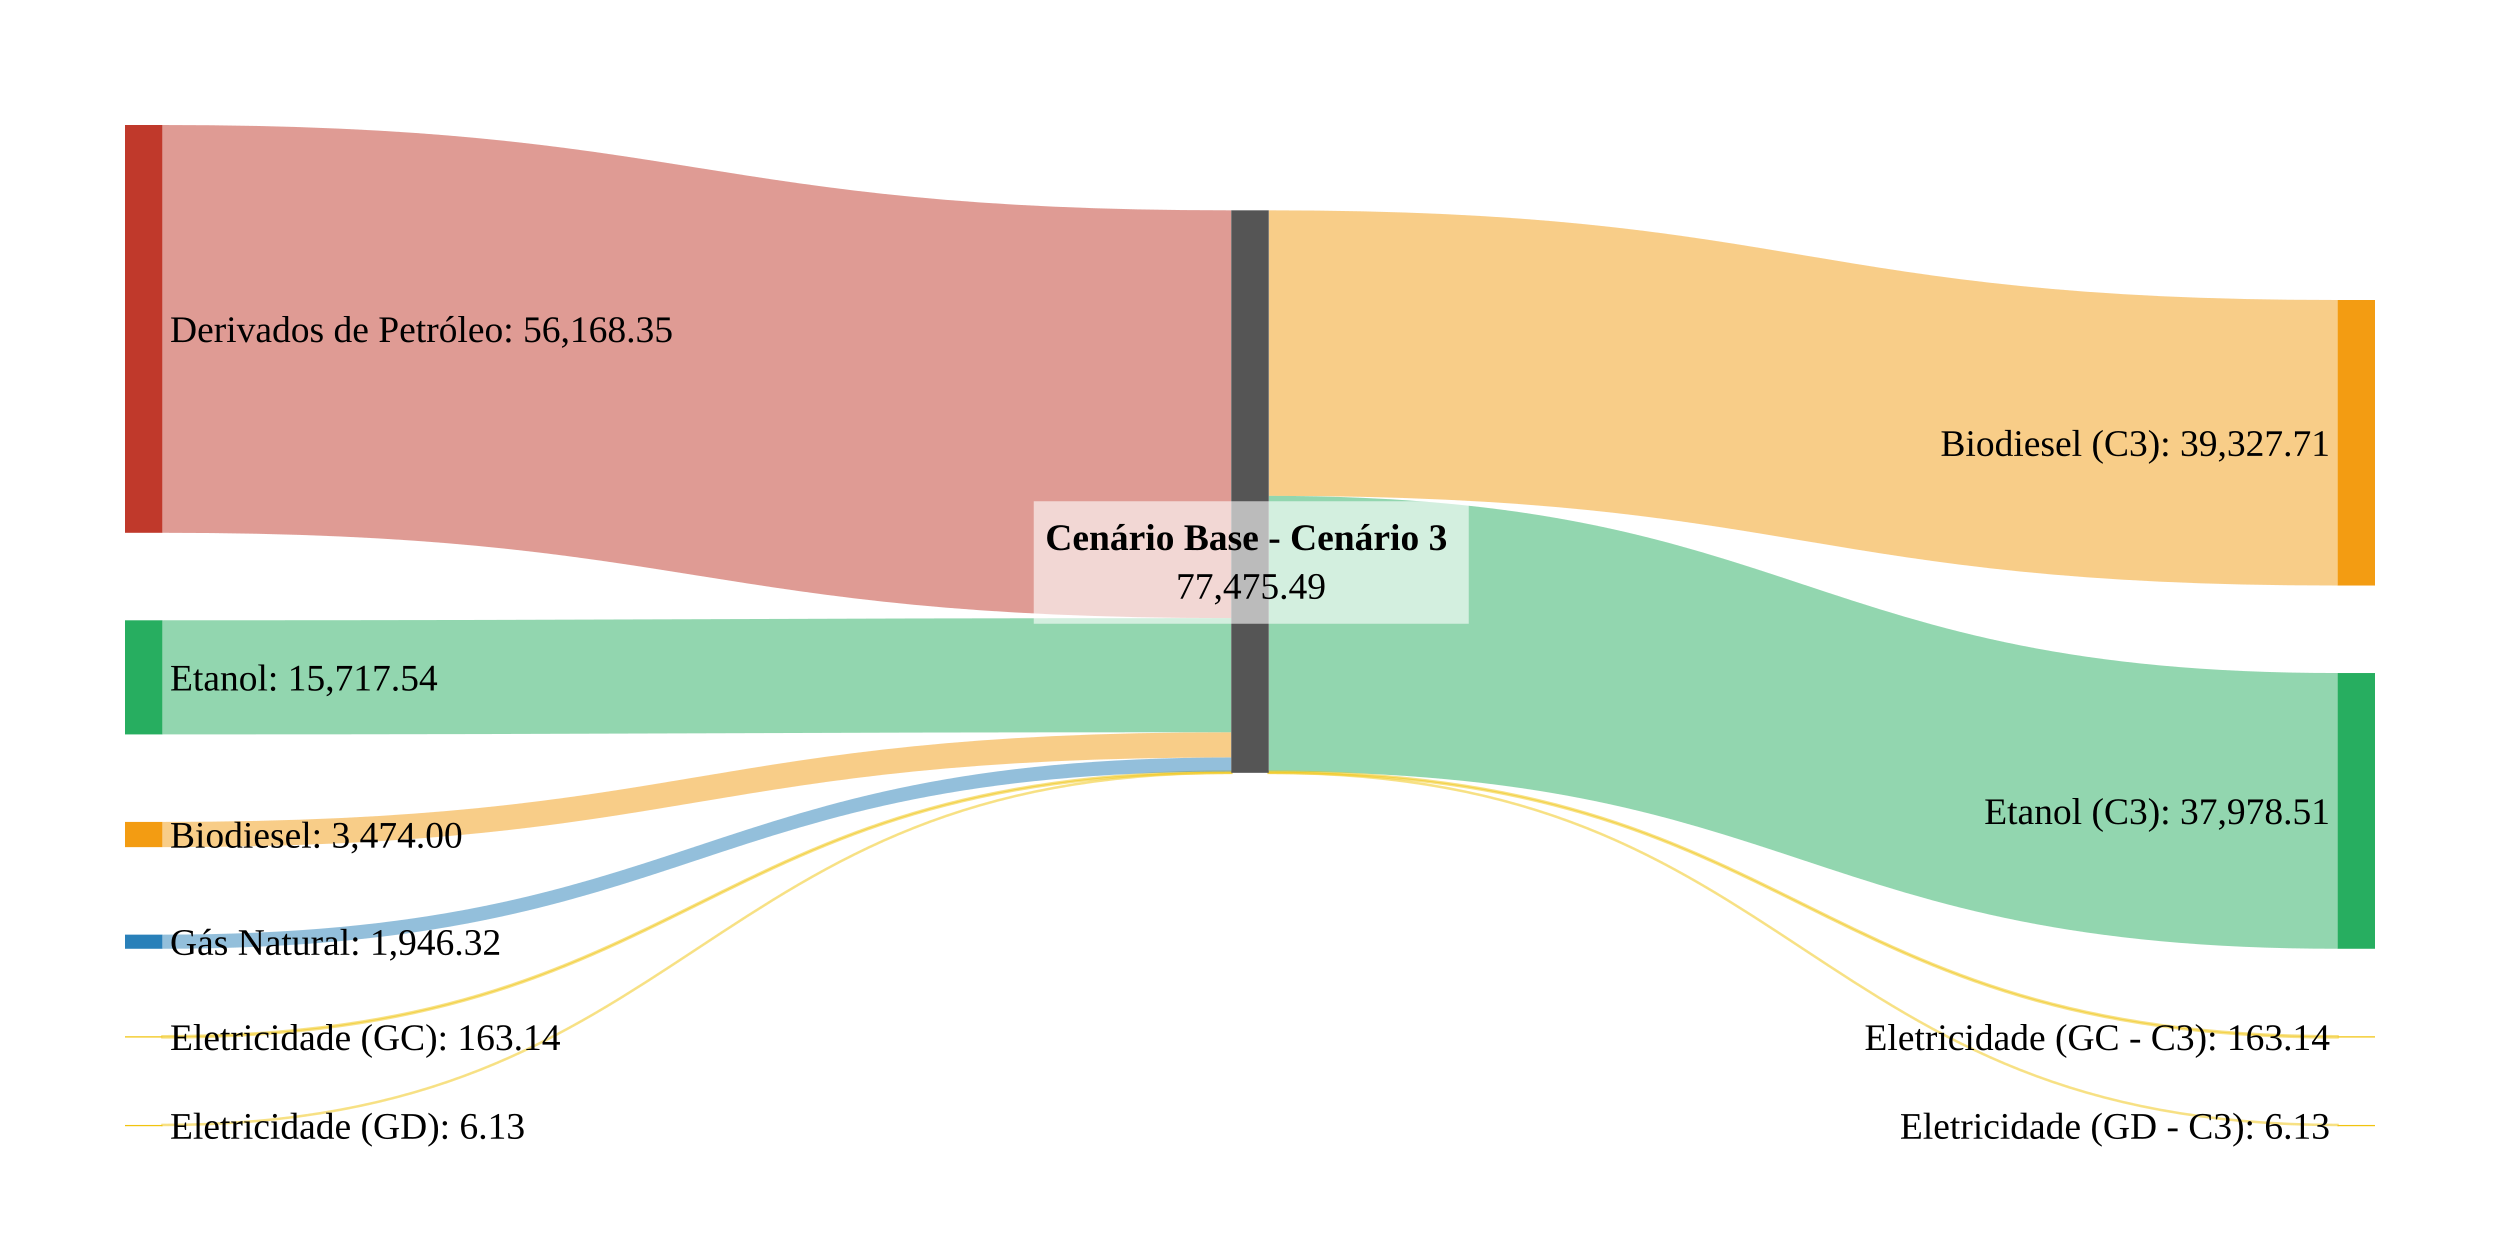
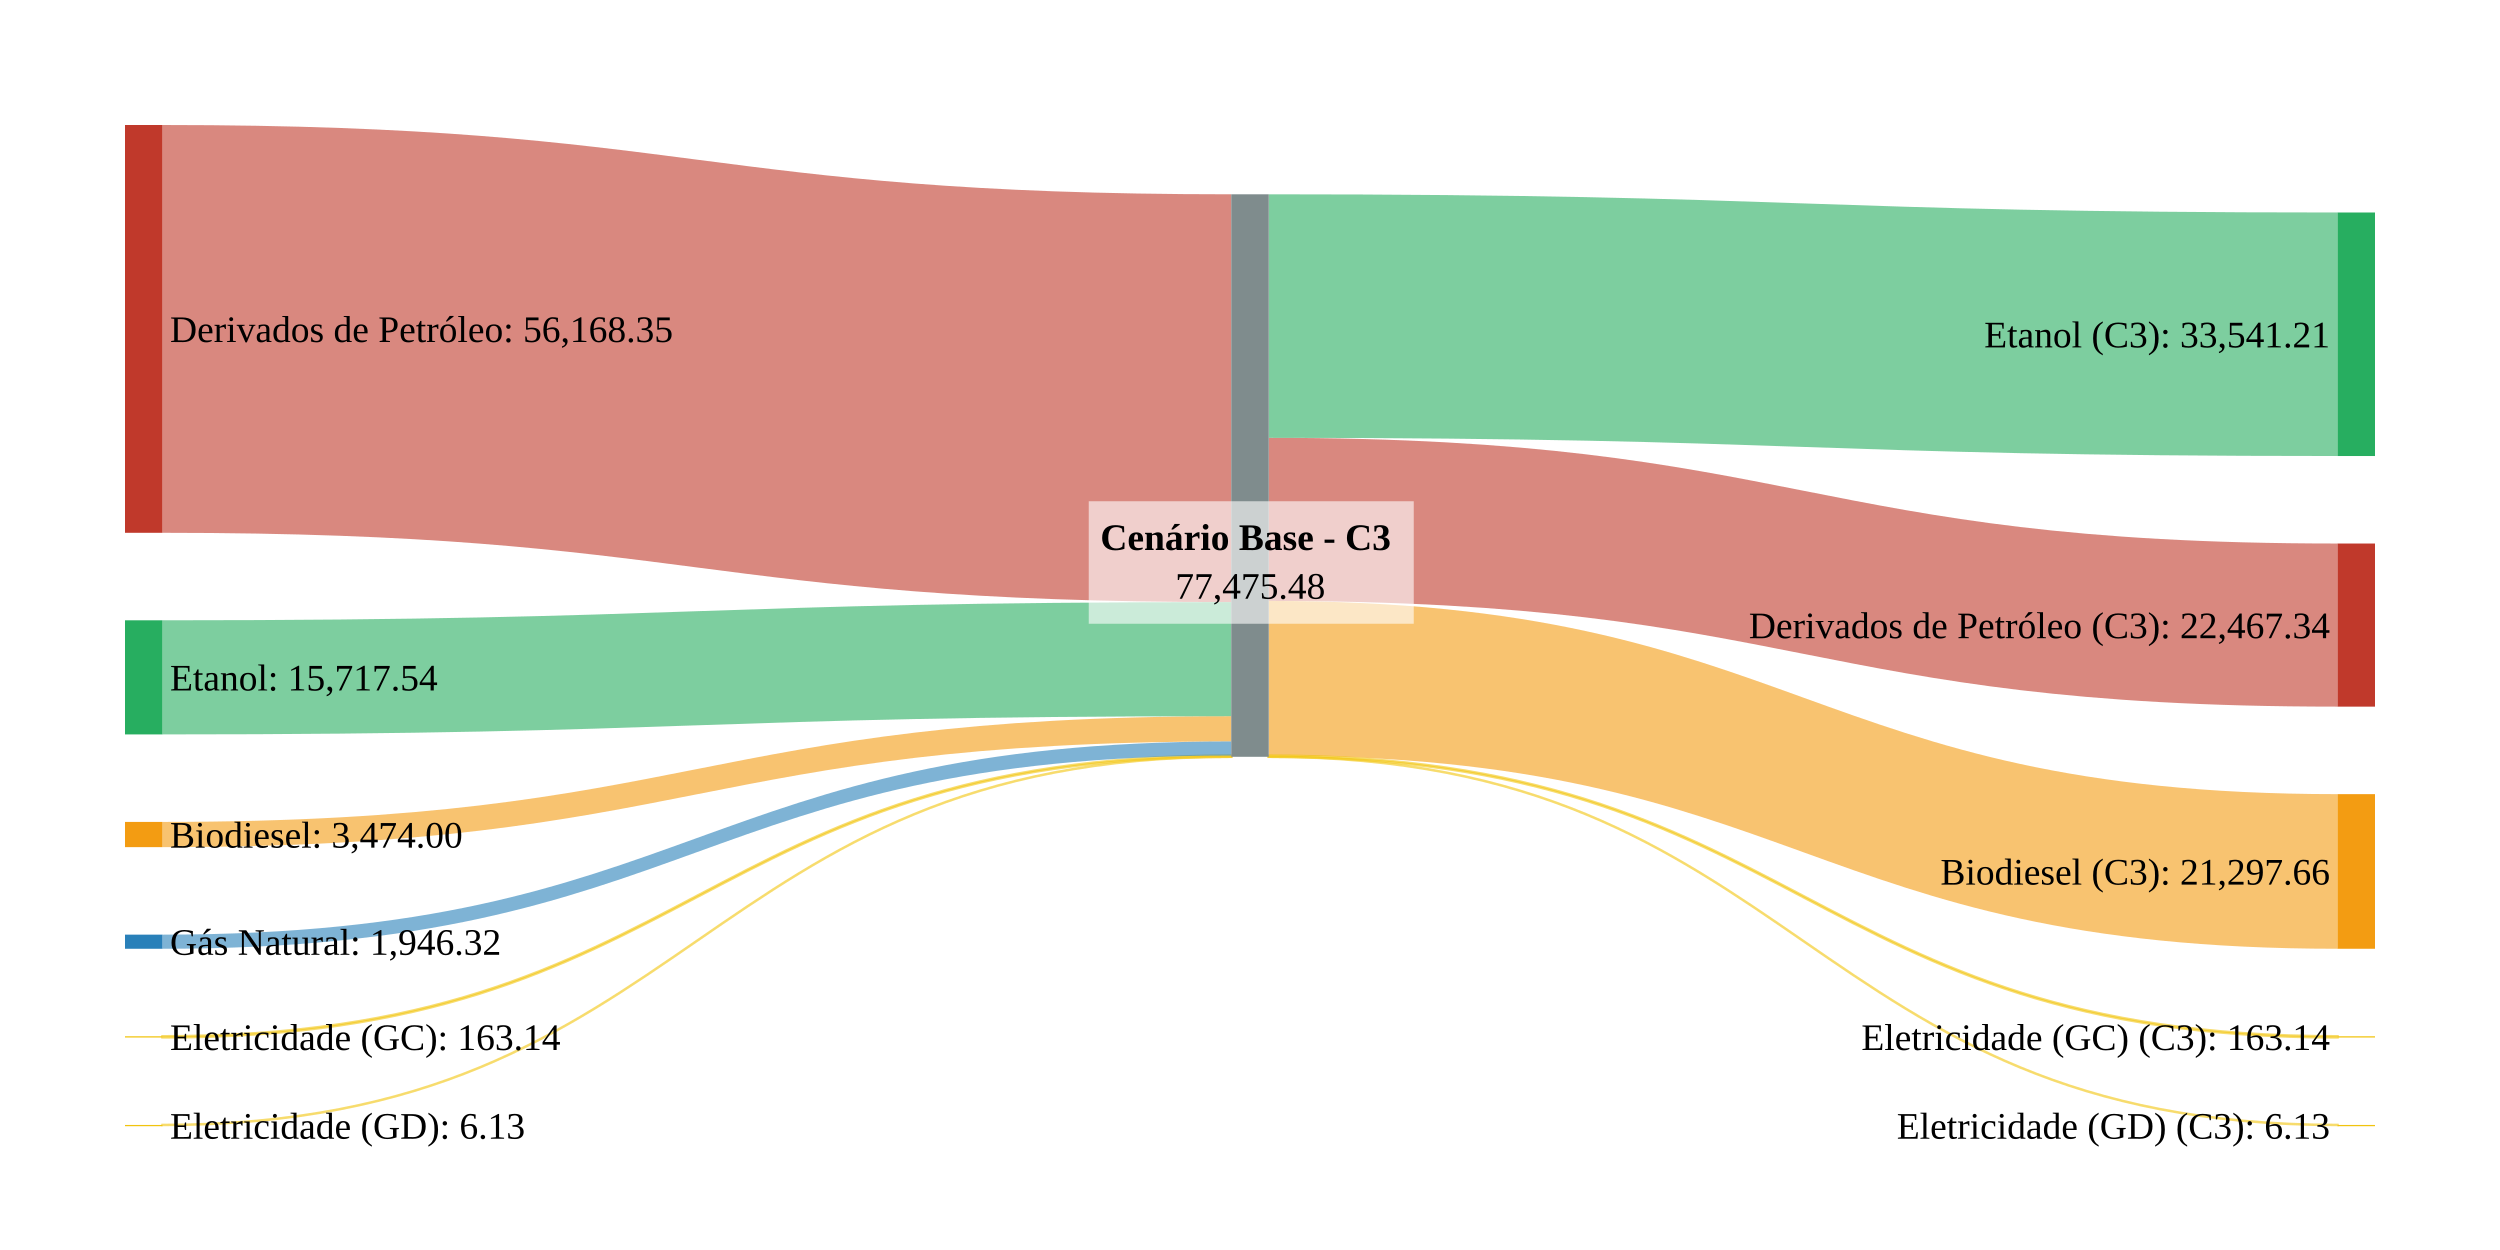
<svg xmlns="http://www.w3.org/2000/svg" class="main-svg" width="1000" height="500" style="" viewBox="0 0 1000 500">
  <rect x="0" y="0" width="1000" height="500" style="fill: rgb(255, 255, 255); fill-opacity: 1;" />
-   <defs id="defs-64975b">
+   <defs id="defs-02fd62">
    <g class="clips" />
    <g class="gradients" />
    <g class="patterns" />
  </defs>
  <g class="bglayer" />
  <g class="layer-below">
    <g class="imagelayer" />
    <g class="shapelayer" />
  </g>
  <g class="cartesianlayer" />
  <g class="polarlayer" />
  <g class="smithlayer" />
  <g class="ternarylayer" />
  <g class="geolayer" />
  <g class="funnelarealayer" />
  <g class="pielayer" />
  <g class="iciclelayer" />
  <g class="treemaplayer" />
  <g class="sunburstlayer" />
  <g class="glimages" />
  <g class="sankey" transform="translate(50,50)matrix(1 0 0 1 0 0)" style="box-sizing: content-box; position: absolute; left: 0px; shape-rendering: geometricprecision; pointer-events: none;">
    <g class="sankey-links" style="fill: none;">
-       <path class="sankey-link" d="M15,2.4158453015843406e-13C228.75,2.4158453015843406e-13 228.75,34.132 442.5,34.132L442.5,197.253C228.75,197.253 228.75,163.121 15,163.121Z" style="stroke: rgb(68, 68, 68); stroke-opacity: 1; fill: rgb(192, 57, 43); fill-opacity: 0.5; stroke-width: 0; opacity: 1;" />
-       <path class="sankey-link" d="M15,278.767C228.75,278.767 228.75,242.899 442.5,242.899L442.5,252.988C228.75,252.988 228.75,288.856 15,288.856Z" style="stroke: rgb(68, 68, 68); stroke-opacity: 1; fill: rgb(243, 156, 18); fill-opacity: 0.5; stroke-width: 0; opacity: 1;" />
-       <path class="sankey-link" d="M15,198.121C228.75,198.121 228.75,197.253 442.5,197.253L442.5,242.899C228.75,242.899 228.75,243.767 15,243.767Z" style="stroke: rgb(68, 68, 68); stroke-opacity: 1; fill: rgb(39, 174, 96); fill-opacity: 0.5; stroke-width: 0; opacity: 1;" />
-       <path class="sankey-link" d="M15,364.508C228.75,364.508 228.75,258.64 442.5,258.64L442.5,259.114C228.75,259.114 228.75,364.982 15,364.982Z" style="stroke: rgb(241, 196, 15); stroke-opacity: 0.5; fill: rgb(241, 196, 15); fill-opacity: 0.5; stroke-width: 1; opacity: 1;" />
-       <path class="sankey-link" d="M15,399.982C228.75,399.982 228.75,259.114 442.5,259.114L442.5,259.132C228.75,259.132 228.75,400 15,400Z" style="stroke: rgb(241, 196, 15); stroke-opacity: 0.5; fill: rgb(241, 196, 15); fill-opacity: 0.5; stroke-width: 1; opacity: 1;" />
-       <path class="sankey-link" d="M15,323.856C228.75,323.856 228.75,252.988 442.5,252.988L442.5,258.64C228.75,258.64 228.75,329.508 15,329.508Z" style="stroke: rgb(68, 68, 68); stroke-opacity: 1; fill: rgb(41, 128, 185); fill-opacity: 0.5; stroke-width: 0; opacity: 1;" />
-       <path class="sankey-link" d="M457.5,34.132C671.25,34.132 671.25,70 885,70L885,184.213C671.25,184.213 671.25,148.345 457.5,148.345Z" style="stroke: rgb(68, 68, 68); stroke-opacity: 1; fill: rgb(243, 156, 18); fill-opacity: 0.5; stroke-width: 0; opacity: 1;" />
-       <path class="sankey-link" d="M457.5,148.345C671.25,148.345 671.25,219.213 885,219.213L885,329.508C671.25,329.508 671.25,258.64 457.5,258.64Z" style="stroke: rgb(68, 68, 68); stroke-opacity: 1; fill: rgb(39, 174, 96); fill-opacity: 0.5; stroke-width: 0; opacity: 1;" />
-       <path class="sankey-link" d="M457.5,258.64C671.25,258.64 671.25,364.508 885,364.508L885,364.982C671.25,364.982 671.25,259.114 457.5,259.114Z" style="stroke: rgb(241, 196, 15); stroke-opacity: 0.5; fill: rgb(241, 196, 15); fill-opacity: 0.5; stroke-width: 1; opacity: 1;" />
-       <path class="sankey-link" d="M457.5,259.114C671.25,259.114 671.25,399.982 885,399.982L885,400C671.25,400 671.25,259.132 457.5,259.132Z" style="stroke: rgb(241, 196, 15); stroke-opacity: 0.5; fill: rgb(241, 196, 15); fill-opacity: 0.5; stroke-width: 1; opacity: 1;" />
+       <path class="sankey-link" d="M15,0C228.75,0 228.75,27.721 442.5,27.721L442.5,190.842C228.75,190.842 228.75,163.121 15,163.121Z" style="stroke: rgb(68, 68, 68); stroke-opacity: 1; fill: rgb(192, 57, 43); fill-opacity: 0.6; stroke-width: 0; opacity: 1;" />
+       <path class="sankey-link" d="M15,278.767C228.75,278.767 228.75,236.488 442.5,236.488L442.5,246.577C228.75,246.577 228.75,288.856 15,288.856Z" style="stroke: rgb(68, 68, 68); stroke-opacity: 1; fill: rgb(243, 156, 18); fill-opacity: 0.6; stroke-width: 0; opacity: 1;" />
+       <path class="sankey-link" d="M15,198.121C228.75,198.121 228.75,190.842 442.5,190.842L442.5,236.488C228.75,236.488 228.75,243.767 15,243.767Z" style="stroke: rgb(68, 68, 68); stroke-opacity: 1; fill: rgb(39, 174, 96); fill-opacity: 0.6; stroke-width: 0; opacity: 1;" />
+       <path class="sankey-link" d="M15,364.508C228.75,364.508 228.75,252.229 442.5,252.229L442.5,252.703C228.75,252.703 228.75,364.982 15,364.982Z" style="stroke: rgb(241, 196, 15); stroke-opacity: 0.6; fill: rgb(241, 196, 15); fill-opacity: 0.6; stroke-width: 1; opacity: 1;" />
+       <path class="sankey-link" d="M15,399.982C228.75,399.982 228.75,252.703 442.5,252.703L442.5,252.721C228.75,252.721 228.75,400 15,400Z" style="stroke: rgb(241, 196, 15); stroke-opacity: 0.6; fill: rgb(241, 196, 15); fill-opacity: 0.6; stroke-width: 1; opacity: 1;" />
+       <path class="sankey-link" d="M15,323.856C228.75,323.856 228.75,246.577 442.5,246.577L442.5,252.229C228.75,252.229 228.75,329.508 15,329.508Z" style="stroke: rgb(68, 68, 68); stroke-opacity: 1; fill: rgb(41, 128, 185); fill-opacity: 0.6; stroke-width: 0; opacity: 1;" />
+       <path class="sankey-link" d="M457.5,125.129C671.25,125.129 671.25,167.409 885,167.409L885,232.657C671.25,232.657 671.25,190.378 457.5,190.378Z" style="stroke: rgb(68, 68, 68); stroke-opacity: 1; fill: rgb(192, 57, 43); fill-opacity: 0.6; stroke-width: 0; opacity: 1;" />
+       <path class="sankey-link" d="M457.5,190.378C671.25,190.378 671.25,267.657 885,267.657L885,329.508C671.25,329.508 671.25,252.229 457.5,252.229Z" style="stroke: rgb(68, 68, 68); stroke-opacity: 1; fill: rgb(243, 156, 18); fill-opacity: 0.6; stroke-width: 0; opacity: 1;" />
+       <path class="sankey-link" d="M457.5,27.721C671.25,27.721 671.25,35 885,35L885,132.409C671.25,132.409 671.25,125.129 457.5,125.129Z" style="stroke: rgb(68, 68, 68); stroke-opacity: 1; fill: rgb(39, 174, 96); fill-opacity: 0.6; stroke-width: 0; opacity: 1;" />
+       <path class="sankey-link" d="M457.5,252.229C671.25,252.229 671.25,364.508 885,364.508L885,364.982C671.25,364.982 671.25,252.703 457.5,252.703Z" style="stroke: rgb(241, 196, 15); stroke-opacity: 0.6; fill: rgb(241, 196, 15); fill-opacity: 0.6; stroke-width: 1; opacity: 1;" />
+       <path class="sankey-link" d="M457.5,252.703C671.25,252.703 671.25,399.982 885,399.982L885,400C671.25,400 671.25,252.721 457.5,252.721Z" style="stroke: rgb(241, 196, 15); stroke-opacity: 0.6; fill: rgb(241, 196, 15); fill-opacity: 0.6; stroke-width: 1; opacity: 1;" />
    </g>
    <g class="sankey-node-set" style="cursor: move;">
      <g class="sankey-node" transform="translate(0.000,0.000)" style="opacity: 1;">
        <rect class="node-rect" width="15" height="163.121" style="stroke-width: 0; stroke: rgb(255, 255, 255); stroke-opacity: 1; fill: rgb(192, 57, 43); fill-opacity: 1;" />
        <text class="node-label" data-notex="1" x="0" y="0" text-anchor="start" transform="translate(18,86.81051)" style="cursor: default; font-family: 'Times New Roman'; font-size: 15px; fill: rgb(0, 0, 0); fill-opacity: 1; text-shadow: rgb(255, 255, 255) 1px 1px 1px, rgb(255, 255, 255) -1px -1px 1px, rgb(255, 255, 255) 1px -1px 1px, rgb(255, 255, 255) -1px 1px 1px; white-space: pre;">Derivados de Petróleo: 56,168.35</text>
      </g>
      <g class="sankey-node" transform="translate(0.000,278.767)" style="opacity: 1;">
        <rect class="node-rect" width="15" height="10.089" style="stroke-width: 0; stroke: rgb(255, 255, 255); stroke-opacity: 1; fill: rgb(243, 156, 18); fill-opacity: 1;" />
        <text class="node-label" data-notex="1" x="0" y="0" text-anchor="start" transform="translate(18,10.2945)" style="cursor: default; font-family: 'Times New Roman'; font-size: 15px; fill: rgb(0, 0, 0); fill-opacity: 1; text-shadow: rgb(255, 255, 255) 1px 1px 1px, rgb(255, 255, 255) -1px -1px 1px, rgb(255, 255, 255) 1px -1px 1px, rgb(255, 255, 255) -1px 1px 1px; white-space: pre;">Biodiesel: 3,474.00</text>
      </g>
      <g class="sankey-node" transform="translate(0.000,198.121)" style="opacity: 1;">
        <rect class="node-rect" width="15" height="45.646" style="stroke-width: 0; stroke: rgb(255, 255, 255); stroke-opacity: 1; fill: rgb(39, 174, 96); fill-opacity: 1;" />
        <text class="node-label" data-notex="1" x="0" y="0" text-anchor="start" transform="translate(18,28.073)" style="cursor: default; font-family: 'Times New Roman'; font-size: 15px; fill: rgb(0, 0, 0); fill-opacity: 1; text-shadow: rgb(255, 255, 255) 1px 1px 1px, rgb(255, 255, 255) -1px -1px 1px, rgb(255, 255, 255) 1px -1px 1px, rgb(255, 255, 255) -1px 1px 1px; white-space: pre;">Etanol: 15,717.54</text>
      </g>
      <g class="sankey-node" transform="translate(0.000,364.508)" style="opacity: 1;">
        <rect class="node-rect" width="15" height="0.5" style="stroke-width: 0; stroke: rgb(255, 255, 255); stroke-opacity: 1; fill: rgb(241, 196, 15); fill-opacity: 1;" />
        <text class="node-label" data-notex="1" x="0" y="0" text-anchor="start" transform="translate(18,5.5)" style="cursor: default; font-family: 'Times New Roman'; font-size: 15px; fill: rgb(0, 0, 0); fill-opacity: 1; text-shadow: rgb(255, 255, 255) 1px 1px 1px, rgb(255, 255, 255) -1px -1px 1px, rgb(255, 255, 255) 1px -1px 1px, rgb(255, 255, 255) -1px 1px 1px; white-space: pre;">Eletricidade (GC): 163.14</text>
      </g>
      <g class="sankey-node" transform="translate(0.000,399.982)" style="opacity: 1;">
        <rect class="node-rect" width="15" height="0.5" style="stroke-width: 0; stroke: rgb(255, 255, 255); stroke-opacity: 1; fill: rgb(241, 196, 15); fill-opacity: 1;" />
        <text class="node-label" data-notex="1" x="0" y="0" text-anchor="start" transform="translate(18,5.5)" style="cursor: default; font-family: 'Times New Roman'; font-size: 15px; fill: rgb(0, 0, 0); fill-opacity: 1; text-shadow: rgb(255, 255, 255) 1px 1px 1px, rgb(255, 255, 255) -1px -1px 1px, rgb(255, 255, 255) 1px -1px 1px, rgb(255, 255, 255) -1px 1px 1px; white-space: pre;">Eletricidade (GD): 6.13</text>
      </g>
      <g class="sankey-node" transform="translate(0.000,323.856)" style="opacity: 1;">
        <rect class="node-rect" width="15" height="5.652" style="stroke-width: 0; stroke: rgb(255, 255, 255); stroke-opacity: 1; fill: rgb(41, 128, 185); fill-opacity: 1;" />
        <text class="node-label" data-notex="1" x="0" y="0" text-anchor="start" transform="translate(18,8.076197)" style="cursor: default; font-family: 'Times New Roman'; font-size: 15px; fill: rgb(0, 0, 0); fill-opacity: 1; text-shadow: rgb(255, 255, 255) 1px 1px 1px, rgb(255, 255, 255) -1px -1px 1px, rgb(255, 255, 255) 1px -1px 1px, rgb(255, 255, 255) -1px 1px 1px; white-space: pre;">Gás Natural: 1,946.32</text>
      </g>
-       <g class="sankey-node" transform="translate(442.500,34.132)" style="opacity: 1;">
-         <rect class="node-rect" width="15" height="225" style="stroke-width: 0; stroke: rgb(255, 255, 255); stroke-opacity: 1; fill: rgb(85, 85, 85); fill-opacity: 1;" />
+       <g class="sankey-node" transform="translate(442.500,27.721)" style="opacity: 1;">
+         <rect class="node-rect" width="15" height="225" style="stroke-width: 0; stroke: rgb(255, 255, 255); stroke-opacity: 1; fill: rgb(127, 140, 141); fill-opacity: 1;" />
        <text class="node-label" data-notex="1" x="0" y="0" text-anchor="start" transform="translate(18,117.75)" style="cursor: default; font-family: 'Times New Roman'; font-size: 15px; fill: rgb(0, 0, 0); fill-opacity: 1; text-shadow: rgb(255, 255, 255) 1px 1px 1px, rgb(255, 255, 255) -1px -1px 1px, rgb(255, 255, 255) 1px -1px 1px, rgb(255, 255, 255) -1px 1px 1px; white-space: pre;" />
      </g>
-       <g class="sankey-node" transform="translate(885.000,70.000)" style="opacity: 1;">
-         <rect class="node-rect" width="15" height="114.213" style="stroke-width: 0; stroke: rgb(255, 255, 255); stroke-opacity: 1; fill: rgb(243, 156, 18); fill-opacity: 1;" />
-         <text class="node-label" data-notex="1" x="0" y="0" text-anchor="end" transform="translate(-3,62.35668)" style="cursor: default; font-family: 'Times New Roman'; font-size: 15px; fill: rgb(0, 0, 0); fill-opacity: 1; text-shadow: rgb(255, 255, 255) 1px 1px 1px, rgb(255, 255, 255) -1px -1px 1px, rgb(255, 255, 255) 1px -1px 1px, rgb(255, 255, 255) -1px 1px 1px; white-space: pre;">Biodiesel (C3): 39,327.71</text>
+       <g class="sankey-node" transform="translate(885.000,167.409)" style="opacity: 1;">
+         <rect class="node-rect" width="15" height="65.248" style="stroke-width: 0; stroke: rgb(255, 255, 255); stroke-opacity: 1; fill: rgb(192, 57, 43); fill-opacity: 1;" />
+         <text class="node-label" data-notex="1" x="0" y="0" text-anchor="end" transform="translate(-3,37.8742)" style="cursor: default; font-family: 'Times New Roman'; font-size: 15px; fill: rgb(0, 0, 0); fill-opacity: 1; text-shadow: rgb(255, 255, 255) 1px 1px 1px, rgb(255, 255, 255) -1px -1px 1px, rgb(255, 255, 255) 1px -1px 1px, rgb(255, 255, 255) -1px 1px 1px; white-space: pre;">Derivados de Petróleo (C3): 22,467.34</text>
      </g>
-       <g class="sankey-node" transform="translate(885.000,219.213)" style="opacity: 1;">
-         <rect class="node-rect" width="15" height="110.295" style="stroke-width: 0; stroke: rgb(255, 255, 255); stroke-opacity: 1; fill: rgb(39, 174, 96); fill-opacity: 1;" />
-         <text class="node-label" data-notex="1" x="0" y="0" text-anchor="end" transform="translate(-3,60.39754)" style="cursor: default; font-family: 'Times New Roman'; font-size: 15px; fill: rgb(0, 0, 0); fill-opacity: 1; text-shadow: rgb(255, 255, 255) 1px 1px 1px, rgb(255, 255, 255) -1px -1px 1px, rgb(255, 255, 255) 1px -1px 1px, rgb(255, 255, 255) -1px 1px 1px; white-space: pre;">Etanol (C3): 37,978.51</text>
+       <g class="sankey-node" transform="translate(885.000,267.657)" style="opacity: 1;">
+         <rect class="node-rect" width="15" height="61.851" style="stroke-width: 0; stroke: rgb(255, 255, 255); stroke-opacity: 1; fill: rgb(243, 156, 18); fill-opacity: 1;" />
+         <text class="node-label" data-notex="1" x="0" y="0" text-anchor="end" transform="translate(-3,36.17574)" style="cursor: default; font-family: 'Times New Roman'; font-size: 15px; fill: rgb(0, 0, 0); fill-opacity: 1; text-shadow: rgb(255, 255, 255) 1px 1px 1px, rgb(255, 255, 255) -1px -1px 1px, rgb(255, 255, 255) 1px -1px 1px, rgb(255, 255, 255) -1px 1px 1px; white-space: pre;">Biodiesel (C3): 21,297.66</text>
+       </g>
+       <g class="sankey-node" transform="translate(885.000,35.000)" style="opacity: 1;">
+         <rect class="node-rect" width="15" height="97.409" style="stroke-width: 0; stroke: rgb(255, 255, 255); stroke-opacity: 1; fill: rgb(39, 174, 96); fill-opacity: 1;" />
+         <text class="node-label" data-notex="1" x="0" y="0" text-anchor="end" transform="translate(-3,53.95426)" style="cursor: default; font-family: 'Times New Roman'; font-size: 15px; fill: rgb(0, 0, 0); fill-opacity: 1; text-shadow: rgb(255, 255, 255) 1px 1px 1px, rgb(255, 255, 255) -1px -1px 1px, rgb(255, 255, 255) 1px -1px 1px, rgb(255, 255, 255) -1px 1px 1px; white-space: pre;">Etanol (C3): 33,541.21</text>
      </g>
      <g class="sankey-node" transform="translate(885.000,364.508)" style="opacity: 1;">
        <rect class="node-rect" width="15" height="0.5" style="stroke-width: 0; stroke: rgb(255, 255, 255); stroke-opacity: 1; fill: rgb(241, 196, 15); fill-opacity: 1;" />
-         <text class="node-label" data-notex="1" x="0" y="0" text-anchor="end" transform="translate(-3,5.5)" style="cursor: default; font-family: 'Times New Roman'; font-size: 15px; fill: rgb(0, 0, 0); fill-opacity: 1; text-shadow: rgb(255, 255, 255) 1px 1px 1px, rgb(255, 255, 255) -1px -1px 1px, rgb(255, 255, 255) 1px -1px 1px, rgb(255, 255, 255) -1px 1px 1px; white-space: pre;">Eletricidade (GC - C3): 163.14</text>
+         <text class="node-label" data-notex="1" x="0" y="0" text-anchor="end" transform="translate(-3,5.5)" style="cursor: default; font-family: 'Times New Roman'; font-size: 15px; fill: rgb(0, 0, 0); fill-opacity: 1; text-shadow: rgb(255, 255, 255) 1px 1px 1px, rgb(255, 255, 255) -1px -1px 1px, rgb(255, 255, 255) 1px -1px 1px, rgb(255, 255, 255) -1px 1px 1px; white-space: pre;">Eletricidade (GC) (C3): 163.14</text>
      </g>
      <g class="sankey-node" transform="translate(885.000,399.982)" style="opacity: 1;">
        <rect class="node-rect" width="15" height="0.5" style="stroke-width: 0; stroke: rgb(255, 255, 255); stroke-opacity: 1; fill: rgb(241, 196, 15); fill-opacity: 1;" />
-         <text class="node-label" data-notex="1" x="0" y="0" text-anchor="end" transform="translate(-3,5.5)" style="cursor: default; font-family: 'Times New Roman'; font-size: 15px; fill: rgb(0, 0, 0); fill-opacity: 1; text-shadow: rgb(255, 255, 255) 1px 1px 1px, rgb(255, 255, 255) -1px -1px 1px, rgb(255, 255, 255) 1px -1px 1px, rgb(255, 255, 255) -1px 1px 1px; white-space: pre;">Eletricidade (GD - C3): 6.13</text>
+         <text class="node-label" data-notex="1" x="0" y="0" text-anchor="end" transform="translate(-3,5.5)" style="cursor: default; font-family: 'Times New Roman'; font-size: 15px; fill: rgb(0, 0, 0); fill-opacity: 1; text-shadow: rgb(255, 255, 255) 1px 1px 1px, rgb(255, 255, 255) -1px -1px 1px, rgb(255, 255, 255) 1px -1px 1px, rgb(255, 255, 255) -1px 1px 1px; white-space: pre;">Eletricidade (GD) (C3): 6.13</text>
      </g>
    </g>
  </g>
-   <defs id="topdefs-64975b">
+   <defs id="topdefs-02fd62">
    <g class="clips" />
  </defs>
  <g class="layer-above">
    <g class="imagelayer" />
    <g class="shapelayer" />
  </g>
  <g class="infolayer">
    <g class="g-gtitle" />
    <g class="first-render" />
    <g class="annotation" data-index="0" style="opacity: 1;">
      <g class="annotation-text-g" transform="rotate(0,500,225)">
-         <g class="cursor-pointer" transform="translate(413,200)">
-           <rect class="bg" x="0.5" y="0.5" width="174" height="49" style="stroke-width: 1px; stroke: rgb(0, 0, 0); stroke-opacity: 0; fill: rgb(255, 255, 255); fill-opacity: 0.6;" />
-           <text class="annotation-text" text-anchor="middle" x="87.406" y="20" style="font-family: 'Times New Roman'; font-size: 15px; fill: rgb(0, 0, 0); fill-opacity: 1; white-space: pre;">
-             <tspan class="line" dy="0em" x="87.406" y="20">
-               <tspan style="font-weight:bold">Cenário Base - Cenário 3</tspan>
+         <g class="cursor-pointer" transform="translate(435,200)">
+           <rect class="bg" x="0.5" y="0.5" width="130" height="49" style="stroke-width: 1px; stroke: rgb(0, 0, 0); stroke-opacity: 0; fill: rgb(255, 255, 255); fill-opacity: 0.6;" />
+           <text class="annotation-text" text-anchor="middle" x="65.125" y="20" style="font-family: 'Times New Roman'; font-size: 15px; fill: rgb(0, 0, 0); fill-opacity: 1; white-space: pre;">
+             <tspan class="line" dy="0em" x="65.125" y="20">
+               <tspan style="font-weight:bold">Cenário Base - C3</tspan>
            </tspan>
-             <tspan class="line" dy="1.3em" x="87.406" y="20">77,475.49</tspan>
+             <tspan class="line" dy="1.3em" x="65.125" y="20">77,475.48</tspan>
          </text>
        </g>
      </g>
    </g>
  </g>
</svg>
